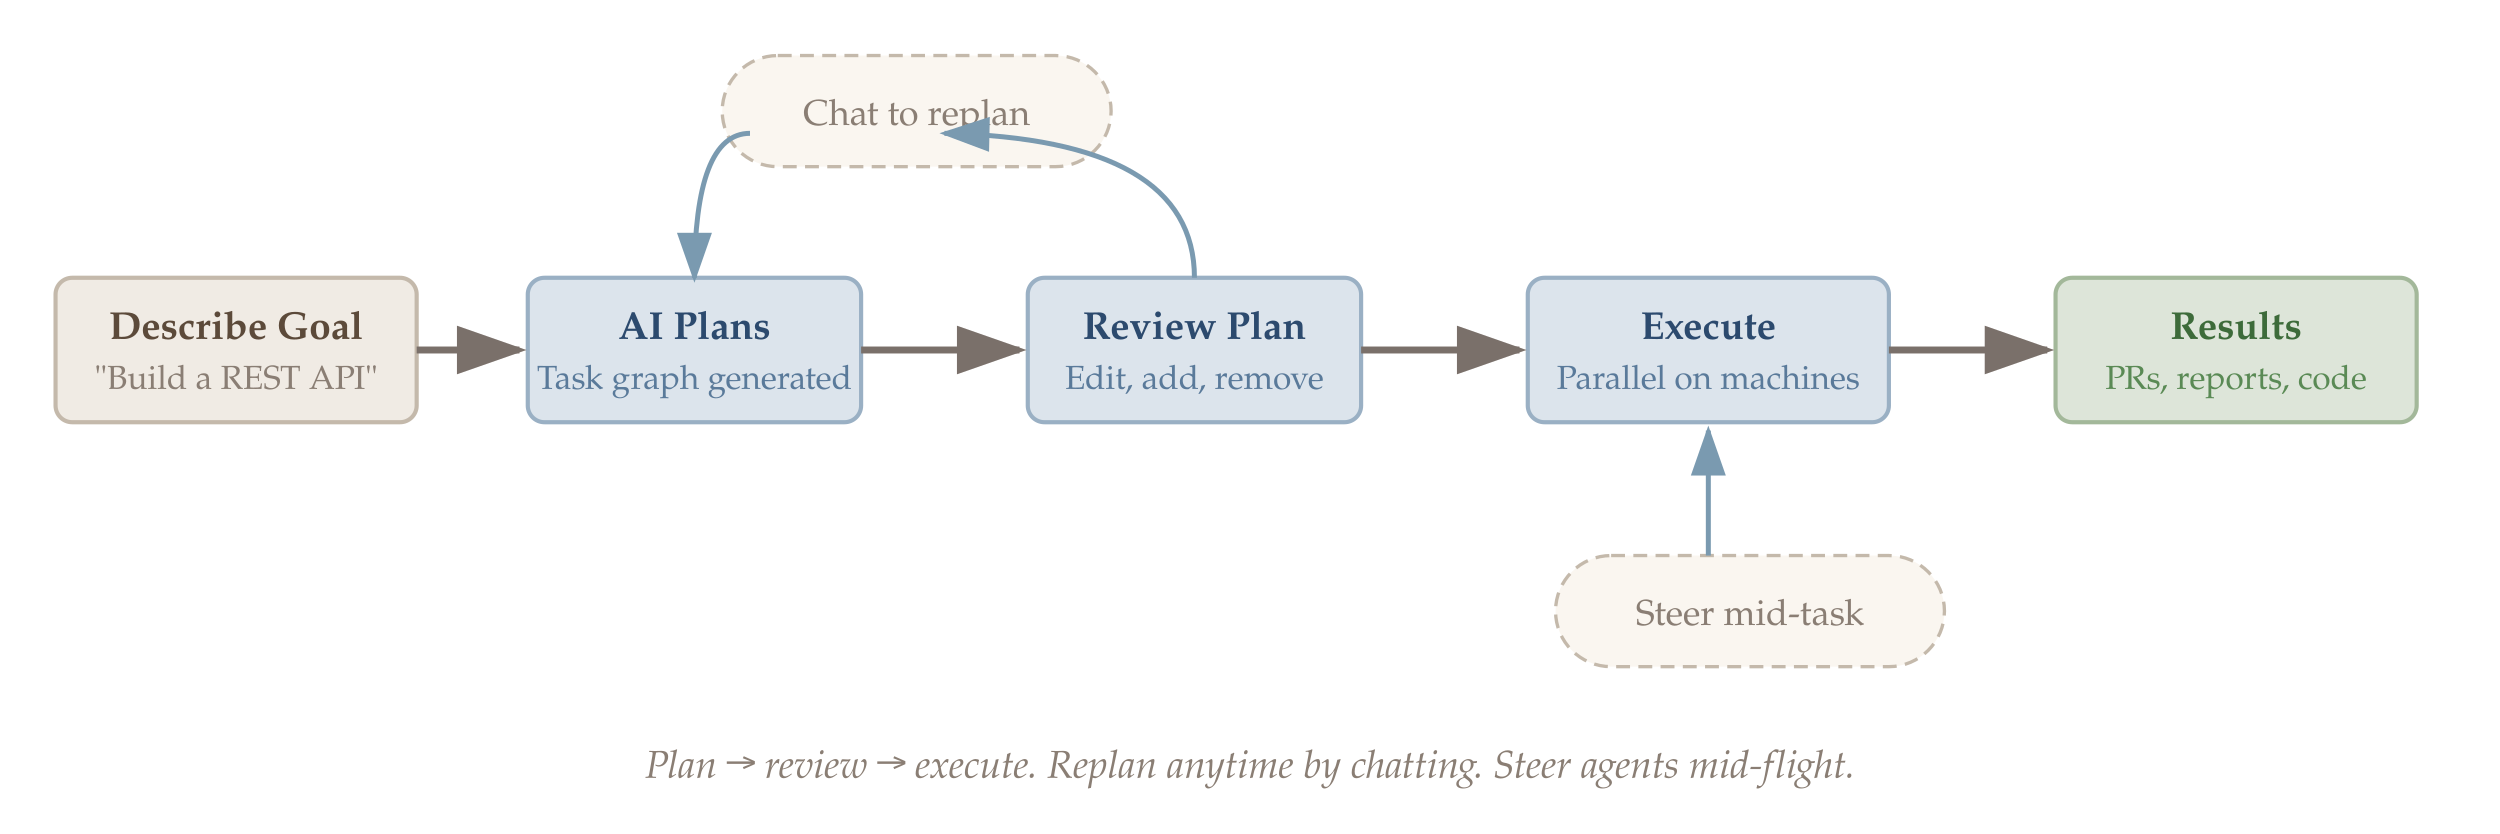
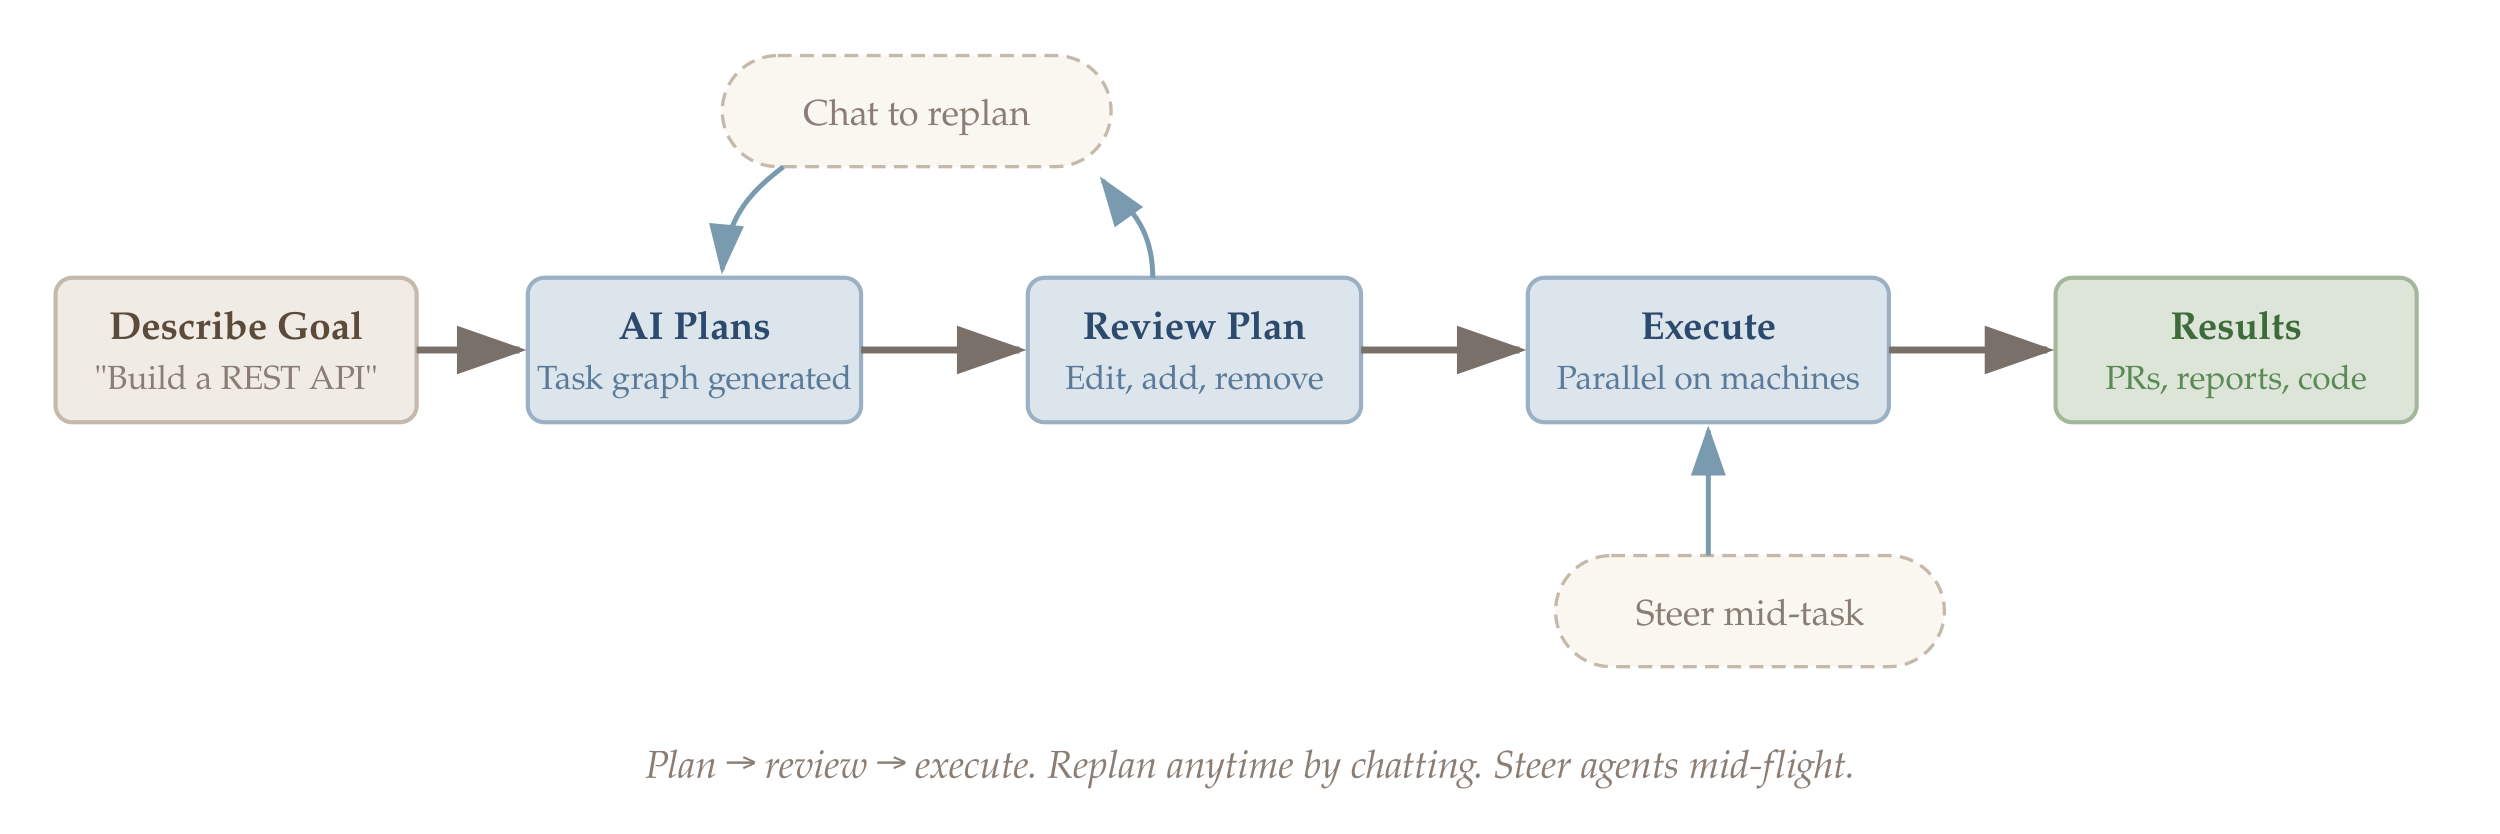
<svg xmlns="http://www.w3.org/2000/svg" viewBox="0 0 900 300" font-family="Palatino, Palatino Linotype, Georgia, serif">
  <defs>
    <marker id="arr" viewBox="0 0 10 7" refX="9" refY="3.5" markerWidth="10" markerHeight="7" orient="auto-start-reverse">
      <path d="M 0 0 L 10 3.5 L 0 7 z" fill="#7a706a" />
    </marker>
    <marker id="arr-blue" viewBox="0 0 10 7" refX="9" refY="3.5" markerWidth="10" markerHeight="7" orient="auto-start-reverse">
      <path d="M 0 0 L 10 3.5 L 0 7 z" fill="#7a9ab0" />
    </marker>
  </defs>
  <rect x="20" y="100" width="130" height="52" rx="6" fill="#f0ebe4" stroke="#c4b9ab" stroke-width="1.5" />
  <text x="85" y="122" text-anchor="middle" font-size="14" fill="#5c4a3a" font-weight="bold">Describe Goal</text>
  <text x="85" y="140" text-anchor="middle" font-size="12" fill="#8a7e74">"Build a REST API"</text>
  <rect x="190" y="100" width="120" height="52" rx="6" fill="#dce4ec" stroke="#9ab0c4" stroke-width="1.5" />
  <text x="250" y="122" text-anchor="middle" font-size="14" fill="#2c4a6e" font-weight="bold">AI Plans</text>
  <text x="250" y="140" text-anchor="middle" font-size="12" fill="#5a7a9a">Task graph generated</text>
  <rect x="370" y="100" width="120" height="52" rx="6" fill="#dce4ec" stroke="#9ab0c4" stroke-width="1.5" />
  <text x="430" y="122" text-anchor="middle" font-size="14" fill="#2c4a6e" font-weight="bold">Review Plan</text>
  <text x="430" y="140" text-anchor="middle" font-size="12" fill="#5a7a9a">Edit, add, remove</text>
  <rect x="550" y="100" width="130" height="52" rx="6" fill="#dce4ec" stroke="#9ab0c4" stroke-width="1.5" />
  <text x="615" y="122" text-anchor="middle" font-size="14" fill="#2c4a6e" font-weight="bold">Execute</text>
  <text x="615" y="140" text-anchor="middle" font-size="12" fill="#5a7a9a">Parallel on machines</text>
  <rect x="740" y="100" width="130" height="52" rx="6" fill="#dde5d9" stroke="#a3b89a" stroke-width="1.5" />
  <text x="805" y="122" text-anchor="middle" font-size="14" fill="#3d6b3a" font-weight="bold">Results</text>
  <text x="805" y="140" text-anchor="middle" font-size="12" fill="#5a8a55">PRs, reports, code</text>
  <line x1="150" y1="126" x2="187" y2="126" stroke="#7a706a" stroke-width="2.5" marker-end="url(#arr)" />
  <line x1="310" y1="126" x2="367" y2="126" stroke="#7a706a" stroke-width="2.5" marker-end="url(#arr)" />
  <line x1="490" y1="126" x2="547" y2="126" stroke="#7a706a" stroke-width="2.5" marker-end="url(#arr)" />
  <line x1="680" y1="126" x2="737" y2="126" stroke="#7a706a" stroke-width="2.5" marker-end="url(#arr)" />
  <rect x="260" y="20" width="140" height="40" rx="20" fill="#faf6f0" stroke="#c4b9ab" stroke-width="1.2" stroke-dasharray="5,3" />
  <text x="330" y="45" text-anchor="middle" font-size="13" fill="#8a7e74">Chat to replan</text>
-   <path d="M 430 100 Q 430 50 340 48" fill="none" stroke="#7a9ab0" stroke-width="1.8" marker-end="url(#arr-blue)" />
-   <path d="M 270 48 Q 250 48 250 100" fill="none" stroke="#7a9ab0" stroke-width="1.8" marker-end="url(#arr-blue)" />
+   <path d="M 415 100 C 415 78 402 72 397 65" fill="none" stroke="#7a9ab0" stroke-width="1.8" marker-end="url(#arr-blue)" />
+   <path d="M 282 60 C 272 68 262 76 260 97" fill="none" stroke="#7a9ab0" stroke-width="1.8" marker-end="url(#arr-blue)" />
  <rect x="560" y="200" width="140" height="40" rx="20" fill="#faf6f0" stroke="#c4b9ab" stroke-width="1.2" stroke-dasharray="5,3" />
  <text x="630" y="225" text-anchor="middle" font-size="13" fill="#8a7e74">Steer mid-task</text>
  <path d="M 615 200 L 615 155" fill="none" stroke="#7a9ab0" stroke-width="1.8" marker-end="url(#arr-blue)" />
  <text x="450" y="280" text-anchor="middle" font-size="14" fill="#8a7e74" font-style="italic">Plan → review → execute. Replan anytime by chatting. Steer agents mid-flight.</text>
</svg>
